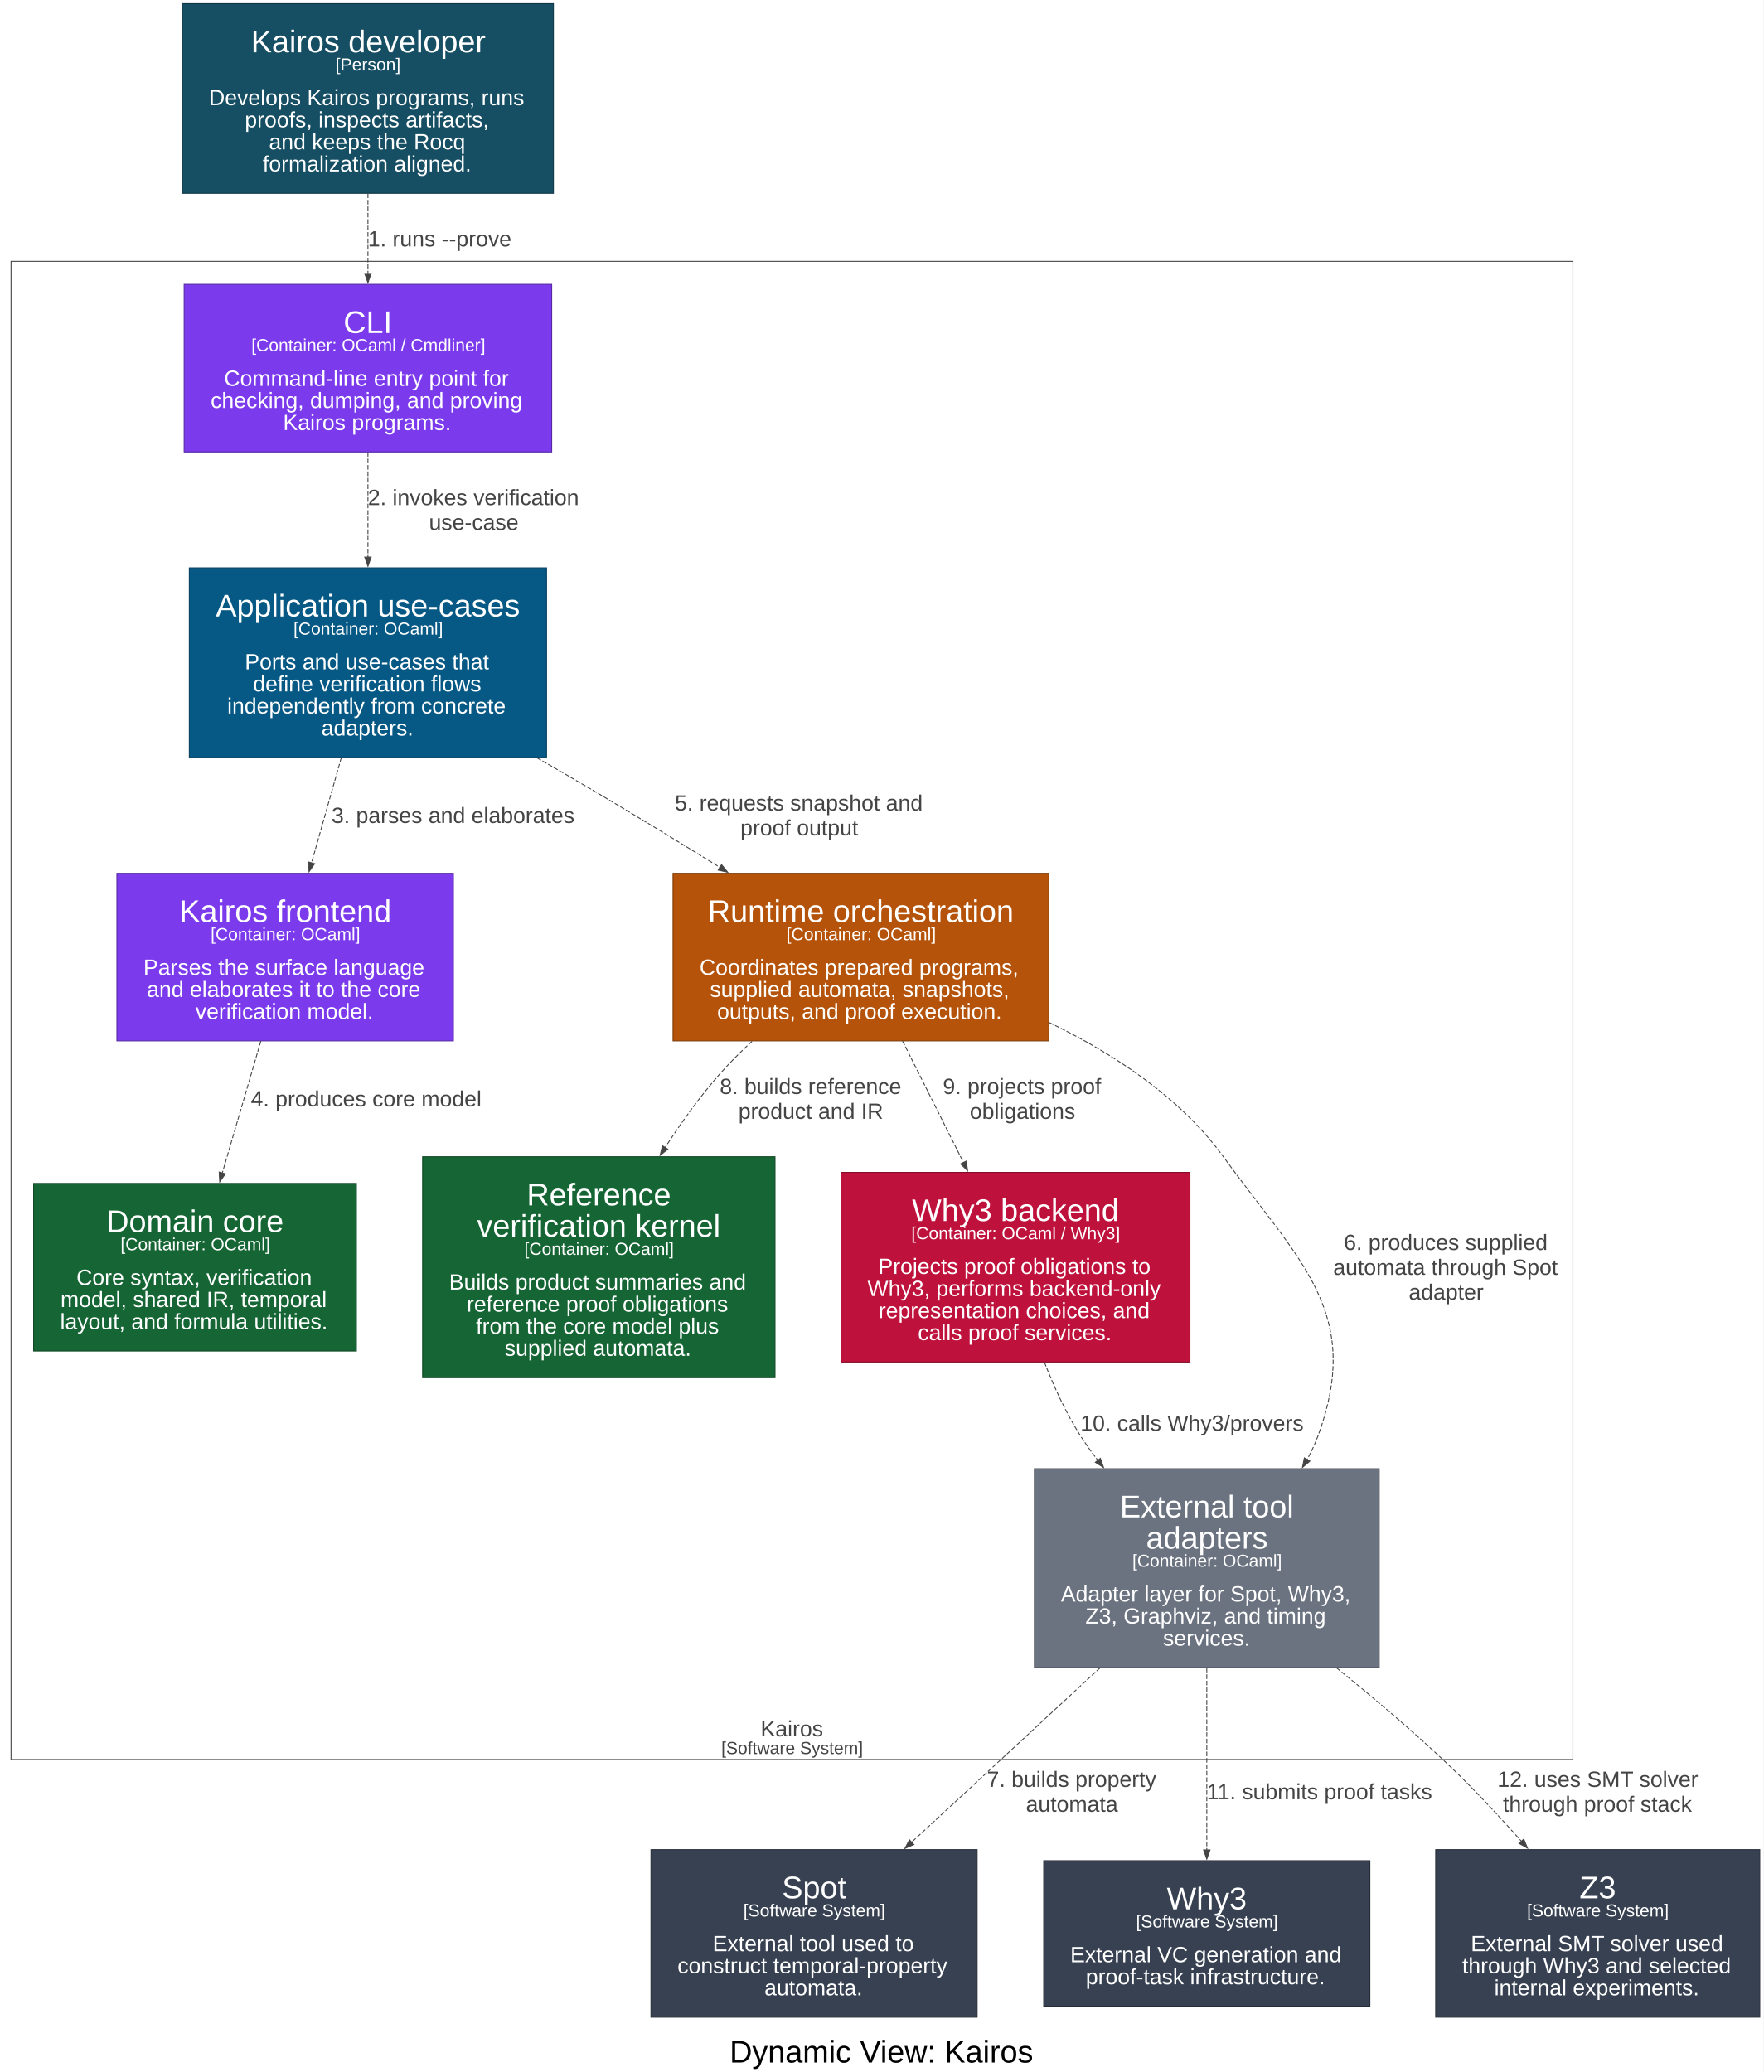
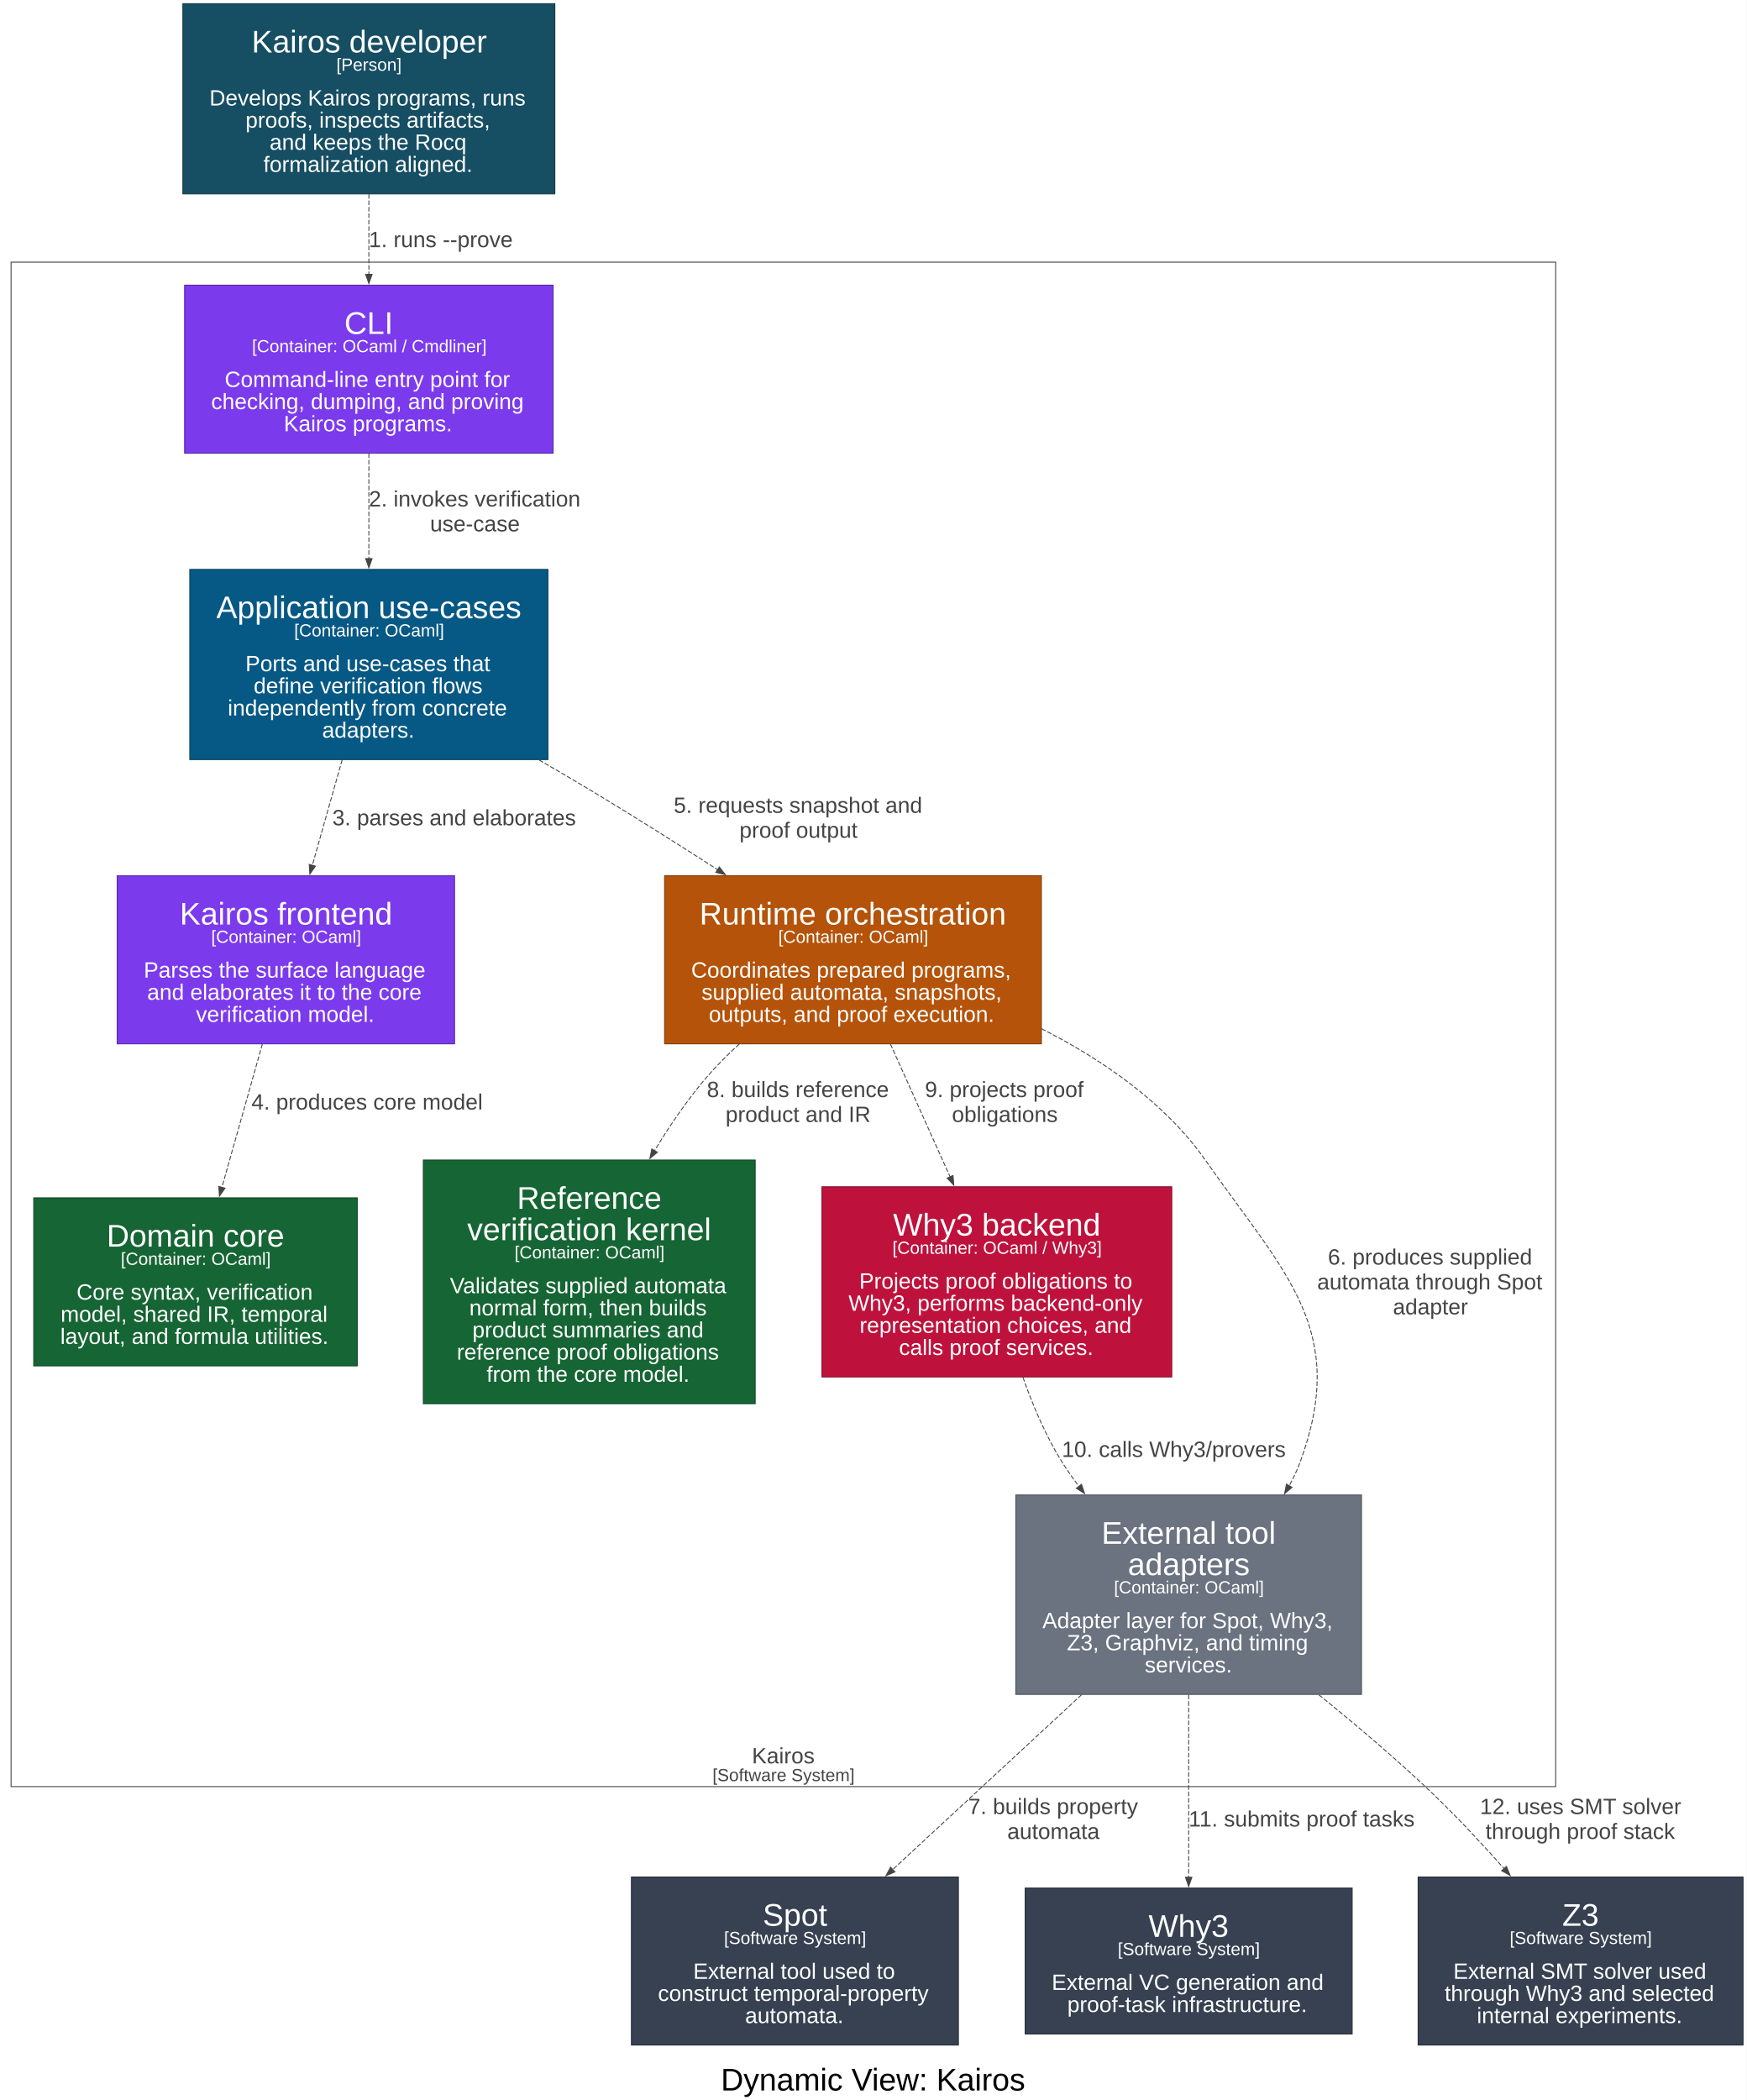
- <svg xmlns="http://www.w3.org/2000/svg" width="1917pt" height="2253pt" viewBox="0.00 0.00 1917.00 2253.00">
-   <g id="graph0" class="graph" transform="scale(1 1) rotate(0) translate(4 2249.4)">
-     <polygon fill="white" stroke="none" points="-4,4 -4,-2249.4 1913.17,-2249.4 1913.17,4 -4,4" />
-     <text xml:space="preserve" text-anchor="start" x="789.21" y="-6.7" font-family="Arial" font-size="34.00">Dynamic View: Kairos</text>
+ <svg xmlns="http://www.w3.org/2000/svg" width="1894pt" height="2277pt" viewBox="0.00 0.00 1894.00 2277.00">
+   <g id="graph0" class="graph" transform="scale(1 1) rotate(0) translate(4 2273.4)">
+     <polygon fill="white" stroke="none" points="-4,4 -4,-2273.4 1890.17,-2273.4 1890.17,4 -4,4" />
+     <text xml:space="preserve" text-anchor="start" x="777.71" y="-6.7" font-family="Arial" font-size="34.00">Dynamic View: Kairos</text>
    <g id="clust1" class="cluster">
-       <polygon fill="none" stroke="#444444" points="8,-336.2 8,-1965.2 1706,-1965.2 1706,-336.2 8,-336.2" />
-       <text xml:space="preserve" text-anchor="start" x="822.88" y="-361.4" font-family="Arial" font-size="24.00" fill="#444444">Kairos</text>
-       <text xml:space="preserve" text-anchor="start" x="780.12" y="-342.15" font-family="Arial" font-size="19.00" fill="#444444">[Software System]</text>
+       <polygon fill="none" stroke="#444444" points="8,-336.2 8,-1989.2 1683,-1989.2 1683,-336.2 8,-336.2" />
+       <text xml:space="preserve" text-anchor="start" x="811.38" y="-361.4" font-family="Arial" font-size="24.00" fill="#444444">Kairos</text>
+       <text xml:space="preserve" text-anchor="start" x="768.62" y="-342.15" font-family="Arial" font-size="19.00" fill="#444444">[Software System]</text>
    </g>
    <g id="10" class="node">
-       <polygon fill="#7c3aed" stroke="#5628a5" points="488.93,-1299.8 123.07,-1299.8 123.07,-1117.6 488.93,-1117.6 488.93,-1299.8" />
-       <text xml:space="preserve" text-anchor="start" x="190.88" y="-1246.9" font-family="Arial" font-size="34.00" fill="#ffffff">Kairos frontend</text>
-       <text xml:space="preserve" text-anchor="start" x="225" y="-1227.15" font-family="Arial" font-size="19.00" fill="#ffffff">[Container: OCaml]</text>
-       <text xml:space="preserve" text-anchor="start" x="151.88" y="-1189.4" font-family="Arial" font-size="24.00" fill="#ffffff">Parses the surface language</text>
-       <text xml:space="preserve" text-anchor="start" x="155.62" y="-1165.4" font-family="Arial" font-size="24.00" fill="#ffffff">and elaborates it to the core</text>
-       <text xml:space="preserve" text-anchor="start" x="208.5" y="-1141.4" font-family="Arial" font-size="24.00" fill="#ffffff">verification model.</text>
+       <polygon fill="#7c3aed" stroke="#5628a5" points="488.93,-1323.8 123.07,-1323.8 123.07,-1141.6 488.93,-1141.6 488.93,-1323.8" />
+       <text xml:space="preserve" text-anchor="start" x="190.88" y="-1270.9" font-family="Arial" font-size="34.00" fill="#ffffff">Kairos frontend</text>
+       <text xml:space="preserve" text-anchor="start" x="225" y="-1251.15" font-family="Arial" font-size="19.00" fill="#ffffff">[Container: OCaml]</text>
+       <text xml:space="preserve" text-anchor="start" x="151.88" y="-1213.4" font-family="Arial" font-size="24.00" fill="#ffffff">Parses the surface language</text>
+       <text xml:space="preserve" text-anchor="start" x="155.62" y="-1189.4" font-family="Arial" font-size="24.00" fill="#ffffff">and elaborates it to the core</text>
+       <text xml:space="preserve" text-anchor="start" x="208.5" y="-1165.4" font-family="Arial" font-size="24.00" fill="#ffffff">verification model.</text>
    </g>
    <g id="12" class="node">
-       <polygon fill="#166534" stroke="#0f4624" points="383.43,-962.6 32.57,-962.6 32.57,-780.4 383.43,-780.4 383.43,-962.6" />
-       <text xml:space="preserve" text-anchor="start" x="111.62" y="-909.7" font-family="Arial" font-size="34.00" fill="#ffffff">Domain core</text>
-       <text xml:space="preserve" text-anchor="start" x="127" y="-889.95" font-family="Arial" font-size="19.00" fill="#ffffff">[Container: OCaml]</text>
-       <text xml:space="preserve" text-anchor="start" x="79" y="-852.2" font-family="Arial" font-size="24.00" fill="#ffffff">Core syntax, verification</text>
-       <text xml:space="preserve" text-anchor="start" x="61.75" y="-828.2" font-family="Arial" font-size="24.00" fill="#ffffff">model, shared IR, temporal</text>
-       <text xml:space="preserve" text-anchor="start" x="61.38" y="-804.2" font-family="Arial" font-size="24.00" fill="#ffffff">layout, and formula utilities.</text>
+       <polygon fill="#166534" stroke="#0f4624" points="383.43,-974.6 32.57,-974.6 32.57,-792.4 383.43,-792.4 383.43,-974.6" />
+       <text xml:space="preserve" text-anchor="start" x="111.62" y="-921.7" font-family="Arial" font-size="34.00" fill="#ffffff">Domain core</text>
+       <text xml:space="preserve" text-anchor="start" x="127" y="-901.95" font-family="Arial" font-size="19.00" fill="#ffffff">[Container: OCaml]</text>
+       <text xml:space="preserve" text-anchor="start" x="79" y="-864.2" font-family="Arial" font-size="24.00" fill="#ffffff">Core syntax, verification</text>
+       <text xml:space="preserve" text-anchor="start" x="61.75" y="-840.2" font-family="Arial" font-size="24.00" fill="#ffffff">model, shared IR, temporal</text>
+       <text xml:space="preserve" text-anchor="start" x="61.38" y="-816.2" font-family="Arial" font-size="24.00" fill="#ffffff">layout, and formula utilities.</text>
    </g>
    <g id="37" class="edge">
-       <path fill="none" stroke="#444444" stroke-dasharray="5,2" d="M279.61,-1117.43C266.65,-1073.09 250.98,-1019.5 237.61,-973.77" />
-       <polygon fill="#444444" stroke="#444444" points="241.03,-973 234.86,-964.38 234.31,-974.96 241.03,-973" />
-       <text xml:space="preserve" text-anchor="start" x="268.66" y="-1046.35" font-family="Arial" font-size="24.00" fill="#444444">4. produces core model</text>
+       <path fill="none" stroke="#444444" stroke-dasharray="5,2" d="M280.51,-1141.38C267.06,-1093.75 250.52,-1035.15 236.64,-985.96" />
+       <polygon fill="#444444" stroke="#444444" points="240.03,-985.1 233.95,-976.42 233.29,-987 240.03,-985.1" />
+       <text xml:space="preserve" text-anchor="start" x="268.66" y="-1070.35" font-family="Arial" font-size="24.00" fill="#444444">4. produces core model</text>
    </g>
    <g id="11" class="node">
-       <polygon fill="#075985" stroke="#043e5d" points="590.17,-1632 201.82,-1632 201.82,-1425.8 590.17,-1425.8 590.17,-1632" />
-       <text xml:space="preserve" text-anchor="start" x="230.62" y="-1579.1" font-family="Arial" font-size="34.00" fill="#ffffff">Application use-cases</text>
-       <text xml:space="preserve" text-anchor="start" x="315" y="-1559.35" font-family="Arial" font-size="19.00" fill="#ffffff">[Container: OCaml]</text>
-       <text xml:space="preserve" text-anchor="start" x="262.12" y="-1521.6" font-family="Arial" font-size="24.00" fill="#ffffff">Ports and use-cases that</text>
-       <text xml:space="preserve" text-anchor="start" x="271.12" y="-1497.6" font-family="Arial" font-size="24.00" fill="#ffffff">define verification flows</text>
-       <text xml:space="preserve" text-anchor="start" x="243" y="-1473.6" font-family="Arial" font-size="24.00" fill="#ffffff">independently from concrete</text>
-       <text xml:space="preserve" text-anchor="start" x="345.38" y="-1449.6" font-family="Arial" font-size="24.00" fill="#ffffff">adapters.</text>
+       <polygon fill="#075985" stroke="#043e5d" points="590.17,-1656 201.82,-1656 201.82,-1449.8 590.17,-1449.8 590.17,-1656" />
+       <text xml:space="preserve" text-anchor="start" x="230.62" y="-1603.1" font-family="Arial" font-size="34.00" fill="#ffffff">Application use-cases</text>
+       <text xml:space="preserve" text-anchor="start" x="315" y="-1583.35" font-family="Arial" font-size="19.00" fill="#ffffff">[Container: OCaml]</text>
+       <text xml:space="preserve" text-anchor="start" x="262.12" y="-1545.6" font-family="Arial" font-size="24.00" fill="#ffffff">Ports and use-cases that</text>
+       <text xml:space="preserve" text-anchor="start" x="271.12" y="-1521.6" font-family="Arial" font-size="24.00" fill="#ffffff">define verification flows</text>
+       <text xml:space="preserve" text-anchor="start" x="243" y="-1497.6" font-family="Arial" font-size="24.00" fill="#ffffff">independently from concrete</text>
+       <text xml:space="preserve" text-anchor="start" x="345.38" y="-1473.6" font-family="Arial" font-size="24.00" fill="#ffffff">adapters.</text>
    </g>
    <g id="35" class="edge">
-       <path fill="none" stroke="#444444" stroke-dasharray="5,2" d="M367.03,-1425.47C356.65,-1388.76 344.95,-1347.42 334.6,-1310.82" />
-       <polygon fill="#444444" stroke="#444444" points="338.08,-1310.26 331.99,-1301.59 331.34,-1312.16 338.08,-1310.26" />
-       <text xml:space="preserve" text-anchor="start" x="356.39" y="-1354.55" font-family="Arial" font-size="24.00" fill="#444444">3. parses and elaborates</text>
+       <path fill="none" stroke="#444444" stroke-dasharray="5,2" d="M367.03,-1449.47C356.65,-1412.76 344.95,-1371.42 334.6,-1334.82" />
+       <polygon fill="#444444" stroke="#444444" points="338.08,-1334.26 331.99,-1325.59 331.34,-1336.16 338.08,-1334.26" />
+       <text xml:space="preserve" text-anchor="start" x="356.39" y="-1378.55" font-family="Arial" font-size="24.00" fill="#444444">3. parses and elaborates</text>
    </g>
    <g id="21" class="node">
-       <polygon fill="#b45309" stroke="#7d3a06" points="1136.3,-1299.8 727.7,-1299.8 727.7,-1117.6 1136.3,-1117.6 1136.3,-1299.8" />
-       <text xml:space="preserve" text-anchor="start" x="765.5" y="-1246.9" font-family="Arial" font-size="34.00" fill="#ffffff">Runtime orchestration</text>
-       <text xml:space="preserve" text-anchor="start" x="851" y="-1227.15" font-family="Arial" font-size="19.00" fill="#ffffff">[Container: OCaml]</text>
-       <text xml:space="preserve" text-anchor="start" x="756.5" y="-1189.4" font-family="Arial" font-size="24.00" fill="#ffffff">Coordinates prepared programs,</text>
-       <text xml:space="preserve" text-anchor="start" x="767.75" y="-1165.4" font-family="Arial" font-size="24.00" fill="#ffffff">supplied automata, snapshots,</text>
-       <text xml:space="preserve" text-anchor="start" x="775.62" y="-1141.4" font-family="Arial" font-size="24.00" fill="#ffffff">outputs, and proof execution.</text>
+       <polygon fill="#b45309" stroke="#7d3a06" points="1125.3,-1323.8 716.7,-1323.8 716.7,-1141.6 1125.3,-1141.6 1125.3,-1323.8" />
+       <text xml:space="preserve" text-anchor="start" x="754.5" y="-1270.9" font-family="Arial" font-size="34.00" fill="#ffffff">Runtime orchestration</text>
+       <text xml:space="preserve" text-anchor="start" x="840" y="-1251.15" font-family="Arial" font-size="19.00" fill="#ffffff">[Container: OCaml]</text>
+       <text xml:space="preserve" text-anchor="start" x="745.5" y="-1213.4" font-family="Arial" font-size="24.00" fill="#ffffff">Coordinates prepared programs,</text>
+       <text xml:space="preserve" text-anchor="start" x="756.75" y="-1189.4" font-family="Arial" font-size="24.00" fill="#ffffff">supplied automata, snapshots,</text>
+       <text xml:space="preserve" text-anchor="start" x="764.62" y="-1165.4" font-family="Arial" font-size="24.00" fill="#ffffff">outputs, and proof execution.</text>
    </g>
    <g id="36" class="edge">
-       <path fill="none" stroke="#444444" stroke-dasharray="5,2" d="M579.75,-1425.4C600.48,-1413.52 621.24,-1401.48 641,-1389.8 686.03,-1363.19 734.51,-1333.58 778.73,-1306.18" />
-       <polygon fill="#444444" stroke="#444444" points="780.46,-1309.23 787.11,-1300.99 776.77,-1303.28 780.46,-1309.23" />
-       <text xml:space="preserve" text-anchor="start" x="729.64" y="-1368.05" font-family="Arial" font-size="24.00" fill="#444444">5. requests snapshot and</text>
-       <text xml:space="preserve" text-anchor="start" x="800.89" y="-1341.05" font-family="Arial" font-size="24.00" fill="#444444">proof output</text>
+       <path fill="none" stroke="#444444" stroke-dasharray="5,2" d="M580.62,-1449.36C601.09,-1437.54 621.55,-1425.52 641,-1413.8 684.72,-1387.45 731.6,-1357.84 774.26,-1330.36" />
+       <polygon fill="#444444" stroke="#444444" points="776.08,-1333.35 782.59,-1324.99 772.29,-1327.47 776.08,-1333.35" />
+       <text xml:space="preserve" text-anchor="start" x="726.58" y="-1392.05" font-family="Arial" font-size="24.00" fill="#444444">5. requests snapshot and</text>
+       <text xml:space="preserve" text-anchor="start" x="797.83" y="-1365.05" font-family="Arial" font-size="24.00" fill="#444444">proof output</text>
    </g>
    <g id="13" class="node">
-       <polygon fill="#166534" stroke="#0f4624" points="838.55,-991.6 455.45,-991.6 455.45,-751.4 838.55,-751.4 838.55,-991.6" />
-       <text xml:space="preserve" text-anchor="start" x="568.62" y="-938.7" font-family="Arial" font-size="34.00" fill="#ffffff">Reference</text>
-       <text xml:space="preserve" text-anchor="start" x="514.62" y="-904.7" font-family="Arial" font-size="34.00" fill="#ffffff">verification kernel</text>
-       <text xml:space="preserve" text-anchor="start" x="566" y="-884.95" font-family="Arial" font-size="19.00" fill="#ffffff">[Container: OCaml]</text>
-       <text xml:space="preserve" text-anchor="start" x="484.25" y="-847.2" font-family="Arial" font-size="24.00" fill="#ffffff">Builds product summaries and</text>
-       <text xml:space="preserve" text-anchor="start" x="503.38" y="-823.2" font-family="Arial" font-size="24.00" fill="#ffffff">reference proof obligations</text>
-       <text xml:space="preserve" text-anchor="start" x="513.5" y="-799.2" font-family="Arial" font-size="24.00" fill="#ffffff">from the core model plus</text>
-       <text xml:space="preserve" text-anchor="start" x="544.62" y="-775.2" font-family="Arial" font-size="24.00" fill="#ffffff">supplied automata.</text>
+       <polygon fill="#166534" stroke="#0f4624" points="814.92,-1015.6 455.07,-1015.6 455.07,-751.4 814.92,-751.4 814.92,-1015.6" />
+       <text xml:space="preserve" text-anchor="start" x="556.62" y="-962.7" font-family="Arial" font-size="34.00" fill="#ffffff">Reference</text>
+       <text xml:space="preserve" text-anchor="start" x="502.62" y="-928.7" font-family="Arial" font-size="34.00" fill="#ffffff">verification kernel</text>
+       <text xml:space="preserve" text-anchor="start" x="554" y="-908.95" font-family="Arial" font-size="19.00" fill="#ffffff">[Container: OCaml]</text>
+       <text xml:space="preserve" text-anchor="start" x="483.88" y="-871.2" font-family="Arial" font-size="24.00" fill="#ffffff">Validates supplied automata</text>
+       <text xml:space="preserve" text-anchor="start" x="504.88" y="-847.2" font-family="Arial" font-size="24.00" fill="#ffffff">normal form, then builds</text>
+       <text xml:space="preserve" text-anchor="start" x="508.25" y="-823.2" font-family="Arial" font-size="24.00" fill="#ffffff">product summaries and</text>
+       <text xml:space="preserve" text-anchor="start" x="491.38" y="-799.2" font-family="Arial" font-size="24.00" fill="#ffffff">reference proof obligations</text>
+       <text xml:space="preserve" text-anchor="start" x="523.62" y="-775.2" font-family="Arial" font-size="24.00" fill="#ffffff">from the core model.</text>
    </g>
    <g id="39" class="edge">
-       <path fill="none" stroke="#444444" stroke-dasharray="5,2" d="M813.55,-1117.11C801.17,-1105.71 789.22,-1093.76 778.5,-1081.6 757.04,-1057.24 736.78,-1029.01 718.87,-1001.32" />
-       <polygon fill="#444444" stroke="#444444" points="722.04,-999.78 713.71,-993.23 716.14,-1003.55 722.04,-999.78" />
-       <text xml:space="preserve" text-anchor="start" x="778.5" y="-1059.85" font-family="Arial" font-size="24.00" fill="#444444">8. builds reference</text>
-       <text xml:space="preserve" text-anchor="start" x="798.75" y="-1032.85" font-family="Arial" font-size="24.00" fill="#444444">product and IR</text>
+       <path fill="none" stroke="#444444" stroke-dasharray="5,2" d="M797.73,-1141.46C785.19,-1130.04 773.17,-1117.99 762.5,-1105.6 741.74,-1081.5 722.6,-1053.53 705.8,-1025.75" />
+       <polygon fill="#444444" stroke="#444444" points="708.86,-1024.04 700.73,-1017.24 702.85,-1027.62 708.86,-1024.04" />
+       <text xml:space="preserve" text-anchor="start" x="762.5" y="-1083.85" font-family="Arial" font-size="24.00" fill="#444444">8. builds reference</text>
+       <text xml:space="preserve" text-anchor="start" x="782.75" y="-1056.85" font-family="Arial" font-size="24.00" fill="#444444">product and IR</text>
    </g>
    <g id="27" class="node">
-       <polygon fill="#be123c" stroke="#850c2a" points="1289.67,-974.6 910.33,-974.6 910.33,-768.4 1289.67,-768.4 1289.67,-974.6" />
-       <text xml:space="preserve" text-anchor="start" x="987.5" y="-921.7" font-family="Arial" font-size="34.00" fill="#ffffff">Why3 backend</text>
-       <text xml:space="preserve" text-anchor="start" x="986.75" y="-901.95" font-family="Arial" font-size="19.00" fill="#ffffff">[Container: OCaml / Why3]</text>
-       <text xml:space="preserve" text-anchor="start" x="950.75" y="-864.2" font-family="Arial" font-size="24.00" fill="#ffffff">Projects proof obligations to</text>
-       <text xml:space="preserve" text-anchor="start" x="939.12" y="-840.2" font-family="Arial" font-size="24.00" fill="#ffffff">Why3, performs backend-only</text>
-       <text xml:space="preserve" text-anchor="start" x="951.12" y="-816.2" font-family="Arial" font-size="24.00" fill="#ffffff">representation choices, and</text>
-       <text xml:space="preserve" text-anchor="start" x="993.88" y="-792.2" font-family="Arial" font-size="24.00" fill="#ffffff">calls proof services.</text>
+       <polygon fill="#be123c" stroke="#850c2a" points="1266.67,-986.6 887.33,-986.6 887.33,-780.4 1266.67,-780.4 1266.67,-986.6" />
+       <text xml:space="preserve" text-anchor="start" x="964.5" y="-933.7" font-family="Arial" font-size="34.00" fill="#ffffff">Why3 backend</text>
+       <text xml:space="preserve" text-anchor="start" x="963.75" y="-913.95" font-family="Arial" font-size="19.00" fill="#ffffff">[Container: OCaml / Why3]</text>
+       <text xml:space="preserve" text-anchor="start" x="927.75" y="-876.2" font-family="Arial" font-size="24.00" fill="#ffffff">Projects proof obligations to</text>
+       <text xml:space="preserve" text-anchor="start" x="916.12" y="-852.2" font-family="Arial" font-size="24.00" fill="#ffffff">Why3, performs backend-only</text>
+       <text xml:space="preserve" text-anchor="start" x="928.12" y="-828.2" font-family="Arial" font-size="24.00" fill="#ffffff">representation choices, and</text>
+       <text xml:space="preserve" text-anchor="start" x="970.88" y="-804.2" font-family="Arial" font-size="24.00" fill="#ffffff">calls proof services.</text>
    </g>
    <g id="42" class="edge">
-       <path fill="none" stroke="#444444" stroke-dasharray="5,2" d="M977.24,-1117.43C997.62,-1076.77 1021.9,-1028.33 1043.46,-985.31" />
-       <polygon fill="#444444" stroke="#444444" points="1046.56,-986.93 1047.91,-976.42 1040.3,-983.8 1046.56,-986.93" />
-       <text xml:space="preserve" text-anchor="start" x="1021.04" y="-1059.85" font-family="Arial" font-size="24.00" fill="#444444">9. projects proof</text>
-       <text xml:space="preserve" text-anchor="start" x="1050.29" y="-1032.85" font-family="Arial" font-size="24.00" fill="#444444">obligations</text>
+       <path fill="none" stroke="#444444" stroke-dasharray="5,2" d="M961.58,-1141.38C981.35,-1097.39 1005.31,-1044.05 1026.27,-997.4" />
+       <polygon fill="#444444" stroke="#444444" points="1029.45,-998.87 1030.35,-988.32 1023.06,-996 1029.45,-998.87" />
+       <text xml:space="preserve" text-anchor="start" x="999" y="-1083.85" font-family="Arial" font-size="24.00" fill="#444444">9. projects proof</text>
+       <text xml:space="preserve" text-anchor="start" x="1028.25" y="-1056.85" font-family="Arial" font-size="24.00" fill="#444444">obligations</text>
    </g>
    <g id="29" class="node">
-       <polygon fill="#6b7280" stroke="#4a4f59" points="1495.42,-652.4 1120.58,-652.4 1120.58,-436.2 1495.42,-436.2 1495.42,-652.4" />
-       <text xml:space="preserve" text-anchor="start" x="1213.5" y="-599.5" font-family="Arial" font-size="34.00" fill="#ffffff">External tool</text>
-       <text xml:space="preserve" text-anchor="start" x="1242" y="-565.5" font-family="Arial" font-size="34.00" fill="#ffffff">adapters</text>
-       <text xml:space="preserve" text-anchor="start" x="1227" y="-545.75" font-family="Arial" font-size="19.00" fill="#ffffff">[Container: OCaml]</text>
-       <text xml:space="preserve" text-anchor="start" x="1149.38" y="-508" font-family="Arial" font-size="24.00" fill="#ffffff">Adapter layer for Spot, Why3,</text>
-       <text xml:space="preserve" text-anchor="start" x="1176" y="-484" font-family="Arial" font-size="24.00" fill="#ffffff">Z3, Graphviz, and timing</text>
-       <text xml:space="preserve" text-anchor="start" x="1260.38" y="-460" font-family="Arial" font-size="24.00" fill="#ffffff">services.</text>
+       <polygon fill="#6b7280" stroke="#4a4f59" points="1472.42,-652.4 1097.58,-652.4 1097.58,-436.2 1472.42,-436.2 1472.42,-652.4" />
+       <text xml:space="preserve" text-anchor="start" x="1190.5" y="-599.5" font-family="Arial" font-size="34.00" fill="#ffffff">External tool</text>
+       <text xml:space="preserve" text-anchor="start" x="1219" y="-565.5" font-family="Arial" font-size="34.00" fill="#ffffff">adapters</text>
+       <text xml:space="preserve" text-anchor="start" x="1204" y="-545.75" font-family="Arial" font-size="19.00" fill="#ffffff">[Container: OCaml]</text>
+       <text xml:space="preserve" text-anchor="start" x="1126.38" y="-508" font-family="Arial" font-size="24.00" fill="#ffffff">Adapter layer for Spot, Why3,</text>
+       <text xml:space="preserve" text-anchor="start" x="1153" y="-484" font-family="Arial" font-size="24.00" fill="#ffffff">Z3, Graphviz, and timing</text>
+       <text xml:space="preserve" text-anchor="start" x="1237.38" y="-460" font-family="Arial" font-size="24.00" fill="#ffffff">services.</text>
    </g>
    <g id="43" class="edge">
-       <path fill="none" stroke="#444444" stroke-dasharray="5,2" d="M1136.7,-1137.48C1206.7,-1103.75 1279.1,-1056.25 1326,-991.6 1409.57,-876.4 1477.93,-822.04 1429,-688.4 1425.74,-679.51 1421.66,-670.79 1416.99,-662.31" />
-       <polygon fill="#444444" stroke="#444444" points="1420.08,-660.66 1412.01,-653.79 1414.03,-664.19 1420.08,-660.66" />
-       <text xml:space="preserve" text-anchor="start" x="1457.01" y="-890.25" font-family="Arial" font-size="24.00" fill="#444444">6. produces supplied</text>
-       <text xml:space="preserve" text-anchor="start" x="1445.39" y="-863.25" font-family="Arial" font-size="24.00" fill="#444444">automata through Spot</text>
-       <text xml:space="preserve" text-anchor="start" x="1527.51" y="-836.25" font-family="Arial" font-size="24.00" fill="#444444">adapter</text>
+       <path fill="none" stroke="#444444" stroke-dasharray="5,2" d="M1125.39,-1157.98C1191.68,-1124.34 1259.32,-1077.8 1303,-1015.6 1390.61,-890.83 1458.41,-831.56 1406,-688.4 1402.74,-679.51 1398.66,-670.79 1393.99,-662.31" />
+       <polygon fill="#444444" stroke="#444444" points="1397.08,-660.66 1389.01,-653.79 1391.03,-664.19 1397.08,-660.66" />
+       <text xml:space="preserve" text-anchor="start" x="1435.98" y="-902.25" font-family="Arial" font-size="24.00" fill="#444444">6. produces supplied</text>
+       <text xml:space="preserve" text-anchor="start" x="1424.35" y="-875.25" font-family="Arial" font-size="24.00" fill="#444444">automata through Spot</text>
+       <text xml:space="preserve" text-anchor="start" x="1506.48" y="-848.25" font-family="Arial" font-size="24.00" fill="#444444">adapter</text>
    </g>
    <g id="49" class="edge">
-       <path fill="none" stroke="#444444" stroke-dasharray="5,2" d="M1131.43,-768.3C1141.89,-741.27 1154.92,-712.84 1170.5,-688.4 1176.33,-679.25 1182.81,-670.18 1189.69,-661.32" />
-       <polygon fill="#444444" stroke="#444444" points="1192.26,-663.71 1195.75,-653.71 1186.78,-659.35 1192.26,-663.71" />
-       <text xml:space="preserve" text-anchor="start" x="1170.5" y="-693.65" font-family="Arial" font-size="24.00" fill="#444444">10. calls Why3/provers</text>
+       <path fill="none" stroke="#444444" stroke-dasharray="5,2" d="M1105.26,-780.06C1116.06,-749.34 1130.07,-716.4 1147.5,-688.4 1153.11,-679.39 1159.36,-670.48 1166.01,-661.77" />
+       <polygon fill="#444444" stroke="#444444" points="1168.72,-663.99 1172.15,-653.96 1163.22,-659.66 1168.72,-663.99" />
+       <text xml:space="preserve" text-anchor="start" x="1147.5" y="-693.65" font-family="Arial" font-size="24.00" fill="#444444">10. calls Why3/provers</text>
    </g>
    <g id="3" class="node">
-       <polygon fill="#374151" stroke="#262d38" points="1058.3,-238.2 703.7,-238.2 703.7,-56 1058.3,-56 1058.3,-238.2" />
-       <text xml:space="preserve" text-anchor="start" x="846.12" y="-185.3" font-family="Arial" font-size="34.00" fill="#ffffff">Spot</text>
-       <text xml:space="preserve" text-anchor="start" x="804.12" y="-165.55" font-family="Arial" font-size="19.00" fill="#ffffff">[Software System]</text>
-       <text xml:space="preserve" text-anchor="start" x="770.75" y="-127.8" font-family="Arial" font-size="24.00" fill="#ffffff">External tool used to</text>
-       <text xml:space="preserve" text-anchor="start" x="732.5" y="-103.8" font-family="Arial" font-size="24.00" fill="#ffffff">construct temporal-property</text>
-       <text xml:space="preserve" text-anchor="start" x="827" y="-79.8" font-family="Arial" font-size="24.00" fill="#ffffff">automata.</text>
+       <polygon fill="#374151" stroke="#262d38" points="1035.3,-238.2 680.7,-238.2 680.7,-56 1035.3,-56 1035.3,-238.2" />
+       <text xml:space="preserve" text-anchor="start" x="823.12" y="-185.3" font-family="Arial" font-size="34.00" fill="#ffffff">Spot</text>
+       <text xml:space="preserve" text-anchor="start" x="781.12" y="-165.55" font-family="Arial" font-size="19.00" fill="#ffffff">[Software System]</text>
+       <text xml:space="preserve" text-anchor="start" x="747.75" y="-127.8" font-family="Arial" font-size="24.00" fill="#ffffff">External tool used to</text>
+       <text xml:space="preserve" text-anchor="start" x="709.5" y="-103.8" font-family="Arial" font-size="24.00" fill="#ffffff">construct temporal-property</text>
+       <text xml:space="preserve" text-anchor="start" x="804" y="-79.8" font-family="Arial" font-size="24.00" fill="#ffffff">automata.</text>
    </g>
    <g id="52" class="edge">
-       <path fill="none" stroke="#444444" stroke-dasharray="5,2" d="M1191.88,-435.83C1127.95,-376.66 1049.19,-303.77 986.94,-246.15" />
-       <polygon fill="#444444" stroke="#444444" points="989.49,-243.74 979.77,-239.52 984.74,-248.88 989.49,-243.74" />
-       <text xml:space="preserve" text-anchor="start" x="1068.93" y="-306.45" font-family="Arial" font-size="24.00" fill="#444444">7. builds property</text>
-       <text xml:space="preserve" text-anchor="start" x="1111.31" y="-279.45" font-family="Arial" font-size="24.00" fill="#444444">automata</text>
+       <path fill="none" stroke="#444444" stroke-dasharray="5,2" d="M1168.88,-435.83C1104.95,-376.66 1026.19,-303.77 963.94,-246.15" />
+       <polygon fill="#444444" stroke="#444444" points="966.49,-243.74 956.77,-239.52 961.74,-248.88 966.49,-243.74" />
+       <text xml:space="preserve" text-anchor="start" x="1045.93" y="-306.45" font-family="Arial" font-size="24.00" fill="#444444">7. builds property</text>
+       <text xml:space="preserve" text-anchor="start" x="1088.31" y="-279.45" font-family="Arial" font-size="24.00" fill="#444444">automata</text>
    </g>
    <g id="4" class="node">
-       <polygon fill="#374151" stroke="#262d38" points="1485.3,-226.2 1130.7,-226.2 1130.7,-68 1485.3,-68 1485.3,-226.2" />
-       <text xml:space="preserve" text-anchor="start" x="1264.5" y="-173.3" font-family="Arial" font-size="34.00" fill="#ffffff">Why3</text>
-       <text xml:space="preserve" text-anchor="start" x="1231.12" y="-153.55" font-family="Arial" font-size="19.00" fill="#ffffff">[Software System]</text>
-       <text xml:space="preserve" text-anchor="start" x="1159.5" y="-115.8" font-family="Arial" font-size="24.00" fill="#ffffff">External VC generation and</text>
-       <text xml:space="preserve" text-anchor="start" x="1176.38" y="-91.8" font-family="Arial" font-size="24.00" fill="#ffffff">proof-task infrastructure.</text>
+       <polygon fill="#374151" stroke="#262d38" points="1462.3,-226.2 1107.7,-226.2 1107.7,-68 1462.3,-68 1462.3,-226.2" />
+       <text xml:space="preserve" text-anchor="start" x="1241.5" y="-173.3" font-family="Arial" font-size="34.00" fill="#ffffff">Why3</text>
+       <text xml:space="preserve" text-anchor="start" x="1208.12" y="-153.55" font-family="Arial" font-size="19.00" fill="#ffffff">[Software System]</text>
+       <text xml:space="preserve" text-anchor="start" x="1136.5" y="-115.8" font-family="Arial" font-size="24.00" fill="#ffffff">External VC generation and</text>
+       <text xml:space="preserve" text-anchor="start" x="1153.38" y="-91.8" font-family="Arial" font-size="24.00" fill="#ffffff">proof-task infrastructure.</text>
    </g>
    <g id="54" class="edge">
-       <path fill="none" stroke="#444444" stroke-dasharray="5,2" d="M1308,-435.83C1308,-373.8 1308,-296.68 1308,-237.9" />
-       <polygon fill="#444444" stroke="#444444" points="1311.5,-237.91 1308,-227.91 1304.5,-237.91 1311.5,-237.91" />
-       <text xml:space="preserve" text-anchor="start" x="1308" y="-292.95" font-family="Arial" font-size="24.00" fill="#444444">11. submits proof tasks</text>
+       <path fill="none" stroke="#444444" stroke-dasharray="5,2" d="M1285,-435.83C1285,-373.8 1285,-296.68 1285,-237.9" />
+       <polygon fill="#444444" stroke="#444444" points="1288.5,-237.91 1285,-227.91 1281.5,-237.91 1288.5,-237.91" />
+       <text xml:space="preserve" text-anchor="start" x="1285" y="-292.95" font-family="Arial" font-size="24.00" fill="#444444">11. submits proof tasks</text>
    </g>
    <g id="5" class="node">
-       <polygon fill="#374151" stroke="#262d38" points="1909.17,-238.2 1556.83,-238.2 1556.83,-56 1909.17,-56 1909.17,-238.2" />
-       <text xml:space="preserve" text-anchor="start" x="1713.12" y="-185.3" font-family="Arial" font-size="34.00" fill="#ffffff">Z3</text>
-       <text xml:space="preserve" text-anchor="start" x="1656.12" y="-165.55" font-family="Arial" font-size="19.00" fill="#ffffff">[Software System]</text>
-       <text xml:space="preserve" text-anchor="start" x="1595" y="-127.8" font-family="Arial" font-size="24.00" fill="#ffffff">External SMT solver used</text>
-       <text xml:space="preserve" text-anchor="start" x="1585.62" y="-103.8" font-family="Arial" font-size="24.00" fill="#ffffff">through Why3 and selected</text>
-       <text xml:space="preserve" text-anchor="start" x="1620.5" y="-79.8" font-family="Arial" font-size="24.00" fill="#ffffff">internal experiments.</text>
+       <polygon fill="#374151" stroke="#262d38" points="1886.17,-238.2 1533.83,-238.2 1533.83,-56 1886.17,-56 1886.17,-238.2" />
+       <text xml:space="preserve" text-anchor="start" x="1690.12" y="-185.3" font-family="Arial" font-size="34.00" fill="#ffffff">Z3</text>
+       <text xml:space="preserve" text-anchor="start" x="1633.12" y="-165.55" font-family="Arial" font-size="19.00" fill="#ffffff">[Software System]</text>
+       <text xml:space="preserve" text-anchor="start" x="1572" y="-127.8" font-family="Arial" font-size="24.00" fill="#ffffff">External SMT solver used</text>
+       <text xml:space="preserve" text-anchor="start" x="1562.62" y="-103.8" font-family="Arial" font-size="24.00" fill="#ffffff">through Why3 and selected</text>
+       <text xml:space="preserve" text-anchor="start" x="1597.5" y="-79.8" font-family="Arial" font-size="24.00" fill="#ffffff">internal experiments.</text>
    </g>
    <g id="56" class="edge">
-       <path fill="none" stroke="#444444" stroke-dasharray="5,2" d="M1449.16,-435.76C1490.27,-402.59 1534.46,-365.06 1573,-328.2 1599.3,-303.05 1626.2,-274.19 1650.26,-247.05" />
-       <polygon fill="#444444" stroke="#444444" points="1652.64,-249.64 1656.63,-239.83 1647.39,-245.02 1652.64,-249.64" />
-       <text xml:space="preserve" text-anchor="start" x="1623.89" y="-306.45" font-family="Arial" font-size="24.00" fill="#444444">12. uses SMT solver</text>
-       <text xml:space="preserve" text-anchor="start" x="1629.89" y="-279.45" font-family="Arial" font-size="24.00" fill="#444444">through proof stack</text>
+       <path fill="none" stroke="#444444" stroke-dasharray="5,2" d="M1426.16,-435.76C1467.27,-402.59 1511.46,-365.06 1550,-328.2 1576.3,-303.05 1603.2,-274.19 1627.26,-247.05" />
+       <polygon fill="#444444" stroke="#444444" points="1629.64,-249.64 1633.63,-239.83 1624.39,-245.02 1629.64,-249.64" />
+       <text xml:space="preserve" text-anchor="start" x="1600.89" y="-306.45" font-family="Arial" font-size="24.00" fill="#444444">12. uses SMT solver</text>
+       <text xml:space="preserve" text-anchor="start" x="1606.89" y="-279.45" font-family="Arial" font-size="24.00" fill="#444444">through proof stack</text>
    </g>
    <g id="8" class="node">
-       <polygon fill="#7c3aed" stroke="#5628a5" points="595.8,-1940.2 196.2,-1940.2 196.2,-1758 595.8,-1758 595.8,-1940.2" />
-       <text xml:space="preserve" text-anchor="start" x="369.38" y="-1887.3" font-family="Arial" font-size="34.00" fill="#ffffff">CLI</text>
-       <text xml:space="preserve" text-anchor="start" x="269.25" y="-1867.55" font-family="Arial" font-size="19.00" fill="#ffffff">[Container: OCaml / Cmdliner]</text>
-       <text xml:space="preserve" text-anchor="start" x="239.62" y="-1829.8" font-family="Arial" font-size="24.00" fill="#ffffff">Command-line entry point for</text>
-       <text xml:space="preserve" text-anchor="start" x="225" y="-1805.8" font-family="Arial" font-size="24.00" fill="#ffffff">checking, dumping, and proving</text>
-       <text xml:space="preserve" text-anchor="start" x="303.75" y="-1781.8" font-family="Arial" font-size="24.00" fill="#ffffff">Kairos programs.</text>
+       <polygon fill="#7c3aed" stroke="#5628a5" points="595.8,-1964.2 196.2,-1964.2 196.2,-1782 595.8,-1782 595.8,-1964.2" />
+       <text xml:space="preserve" text-anchor="start" x="369.38" y="-1911.3" font-family="Arial" font-size="34.00" fill="#ffffff">CLI</text>
+       <text xml:space="preserve" text-anchor="start" x="269.25" y="-1891.55" font-family="Arial" font-size="19.00" fill="#ffffff">[Container: OCaml / Cmdliner]</text>
+       <text xml:space="preserve" text-anchor="start" x="239.62" y="-1853.8" font-family="Arial" font-size="24.00" fill="#ffffff">Command-line entry point for</text>
+       <text xml:space="preserve" text-anchor="start" x="225" y="-1829.8" font-family="Arial" font-size="24.00" fill="#ffffff">checking, dumping, and proving</text>
+       <text xml:space="preserve" text-anchor="start" x="303.75" y="-1805.8" font-family="Arial" font-size="24.00" fill="#ffffff">Kairos programs.</text>
    </g>
    <g id="33" class="edge">
-       <path fill="none" stroke="#444444" stroke-dasharray="5,2" d="M396,-1757.77C396,-1722.3 396,-1681.19 396,-1643.73" />
-       <polygon fill="#444444" stroke="#444444" points="399.5,-1643.74 396,-1633.74 392.5,-1643.74 399.5,-1643.74" />
-       <text xml:space="preserve" text-anchor="start" x="396" y="-1700.25" font-family="Arial" font-size="24.00" fill="#444444">2. invokes verification</text>
-       <text xml:space="preserve" text-anchor="start" x="462.38" y="-1673.25" font-family="Arial" font-size="24.00" fill="#444444">use-case</text>
+       <path fill="none" stroke="#444444" stroke-dasharray="5,2" d="M396,-1781.77C396,-1746.3 396,-1705.19 396,-1667.73" />
+       <polygon fill="#444444" stroke="#444444" points="399.5,-1667.74 396,-1657.74 392.5,-1667.74 399.5,-1667.74" />
+       <text xml:space="preserve" text-anchor="start" x="396" y="-1724.25" font-family="Arial" font-size="24.00" fill="#444444">2. invokes verification</text>
+       <text xml:space="preserve" text-anchor="start" x="462.38" y="-1697.25" font-family="Arial" font-size="24.00" fill="#444444">use-case</text>
    </g>
    <g id="1" class="node">
-       <polygon fill="#164e63" stroke="#0f3645" points="597.67,-2245.4 194.32,-2245.4 194.32,-2039.2 597.67,-2039.2 597.67,-2245.4" />
-       <text xml:space="preserve" text-anchor="start" x="268.88" y="-2192.5" font-family="Arial" font-size="34.00" fill="#ffffff">Kairos developer</text>
-       <text xml:space="preserve" text-anchor="start" x="360.75" y="-2172.75" font-family="Arial" font-size="19.00" fill="#ffffff">[Person]</text>
-       <text xml:space="preserve" text-anchor="start" x="223.12" y="-2135" font-family="Arial" font-size="24.00" fill="#ffffff">Develops Kairos programs, runs</text>
-       <text xml:space="preserve" text-anchor="start" x="262.12" y="-2111" font-family="Arial" font-size="24.00" fill="#ffffff">proofs, inspects artifacts,</text>
-       <text xml:space="preserve" text-anchor="start" x="288.38" y="-2087" font-family="Arial" font-size="24.00" fill="#ffffff">and keeps the Rocq</text>
-       <text xml:space="preserve" text-anchor="start" x="281.62" y="-2063" font-family="Arial" font-size="24.00" fill="#ffffff">formalization aligned.</text>
+       <polygon fill="#164e63" stroke="#0f3645" points="597.67,-2269.4 194.32,-2269.4 194.32,-2063.2 597.67,-2063.2 597.67,-2269.4" />
+       <text xml:space="preserve" text-anchor="start" x="268.88" y="-2216.5" font-family="Arial" font-size="34.00" fill="#ffffff">Kairos developer</text>
+       <text xml:space="preserve" text-anchor="start" x="360.75" y="-2196.75" font-family="Arial" font-size="19.00" fill="#ffffff">[Person]</text>
+       <text xml:space="preserve" text-anchor="start" x="223.12" y="-2159" font-family="Arial" font-size="24.00" fill="#ffffff">Develops Kairos programs, runs</text>
+       <text xml:space="preserve" text-anchor="start" x="262.12" y="-2135" font-family="Arial" font-size="24.00" fill="#ffffff">proofs, inspects artifacts,</text>
+       <text xml:space="preserve" text-anchor="start" x="288.38" y="-2111" font-family="Arial" font-size="24.00" fill="#ffffff">and keeps the Rocq</text>
+       <text xml:space="preserve" text-anchor="start" x="281.62" y="-2087" font-family="Arial" font-size="24.00" fill="#ffffff">formalization aligned.</text>
    </g>
    <g id="30" class="edge">
-       <path fill="none" stroke="#444444" stroke-dasharray="5,2" d="M396,-2039.04C396,-2010.81 396,-1980.19 396,-1951.98" />
-       <polygon fill="#444444" stroke="#444444" points="399.5,-1951.98 396,-1941.98 392.5,-1951.98 399.5,-1951.98" />
-       <text xml:space="preserve" text-anchor="start" x="396" y="-1981.45" font-family="Arial" font-size="24.00" fill="#444444">1. runs --prove</text>
+       <path fill="none" stroke="#444444" stroke-dasharray="5,2" d="M396,-2063.04C396,-2034.81 396,-2004.19 396,-1975.98" />
+       <polygon fill="#444444" stroke="#444444" points="399.5,-1975.98 396,-1965.98 392.5,-1975.98 399.5,-1975.98" />
+       <text xml:space="preserve" text-anchor="start" x="396" y="-2005.45" font-family="Arial" font-size="24.00" fill="#444444">1. runs --prove</text>
    </g>
  </g>
</svg>
